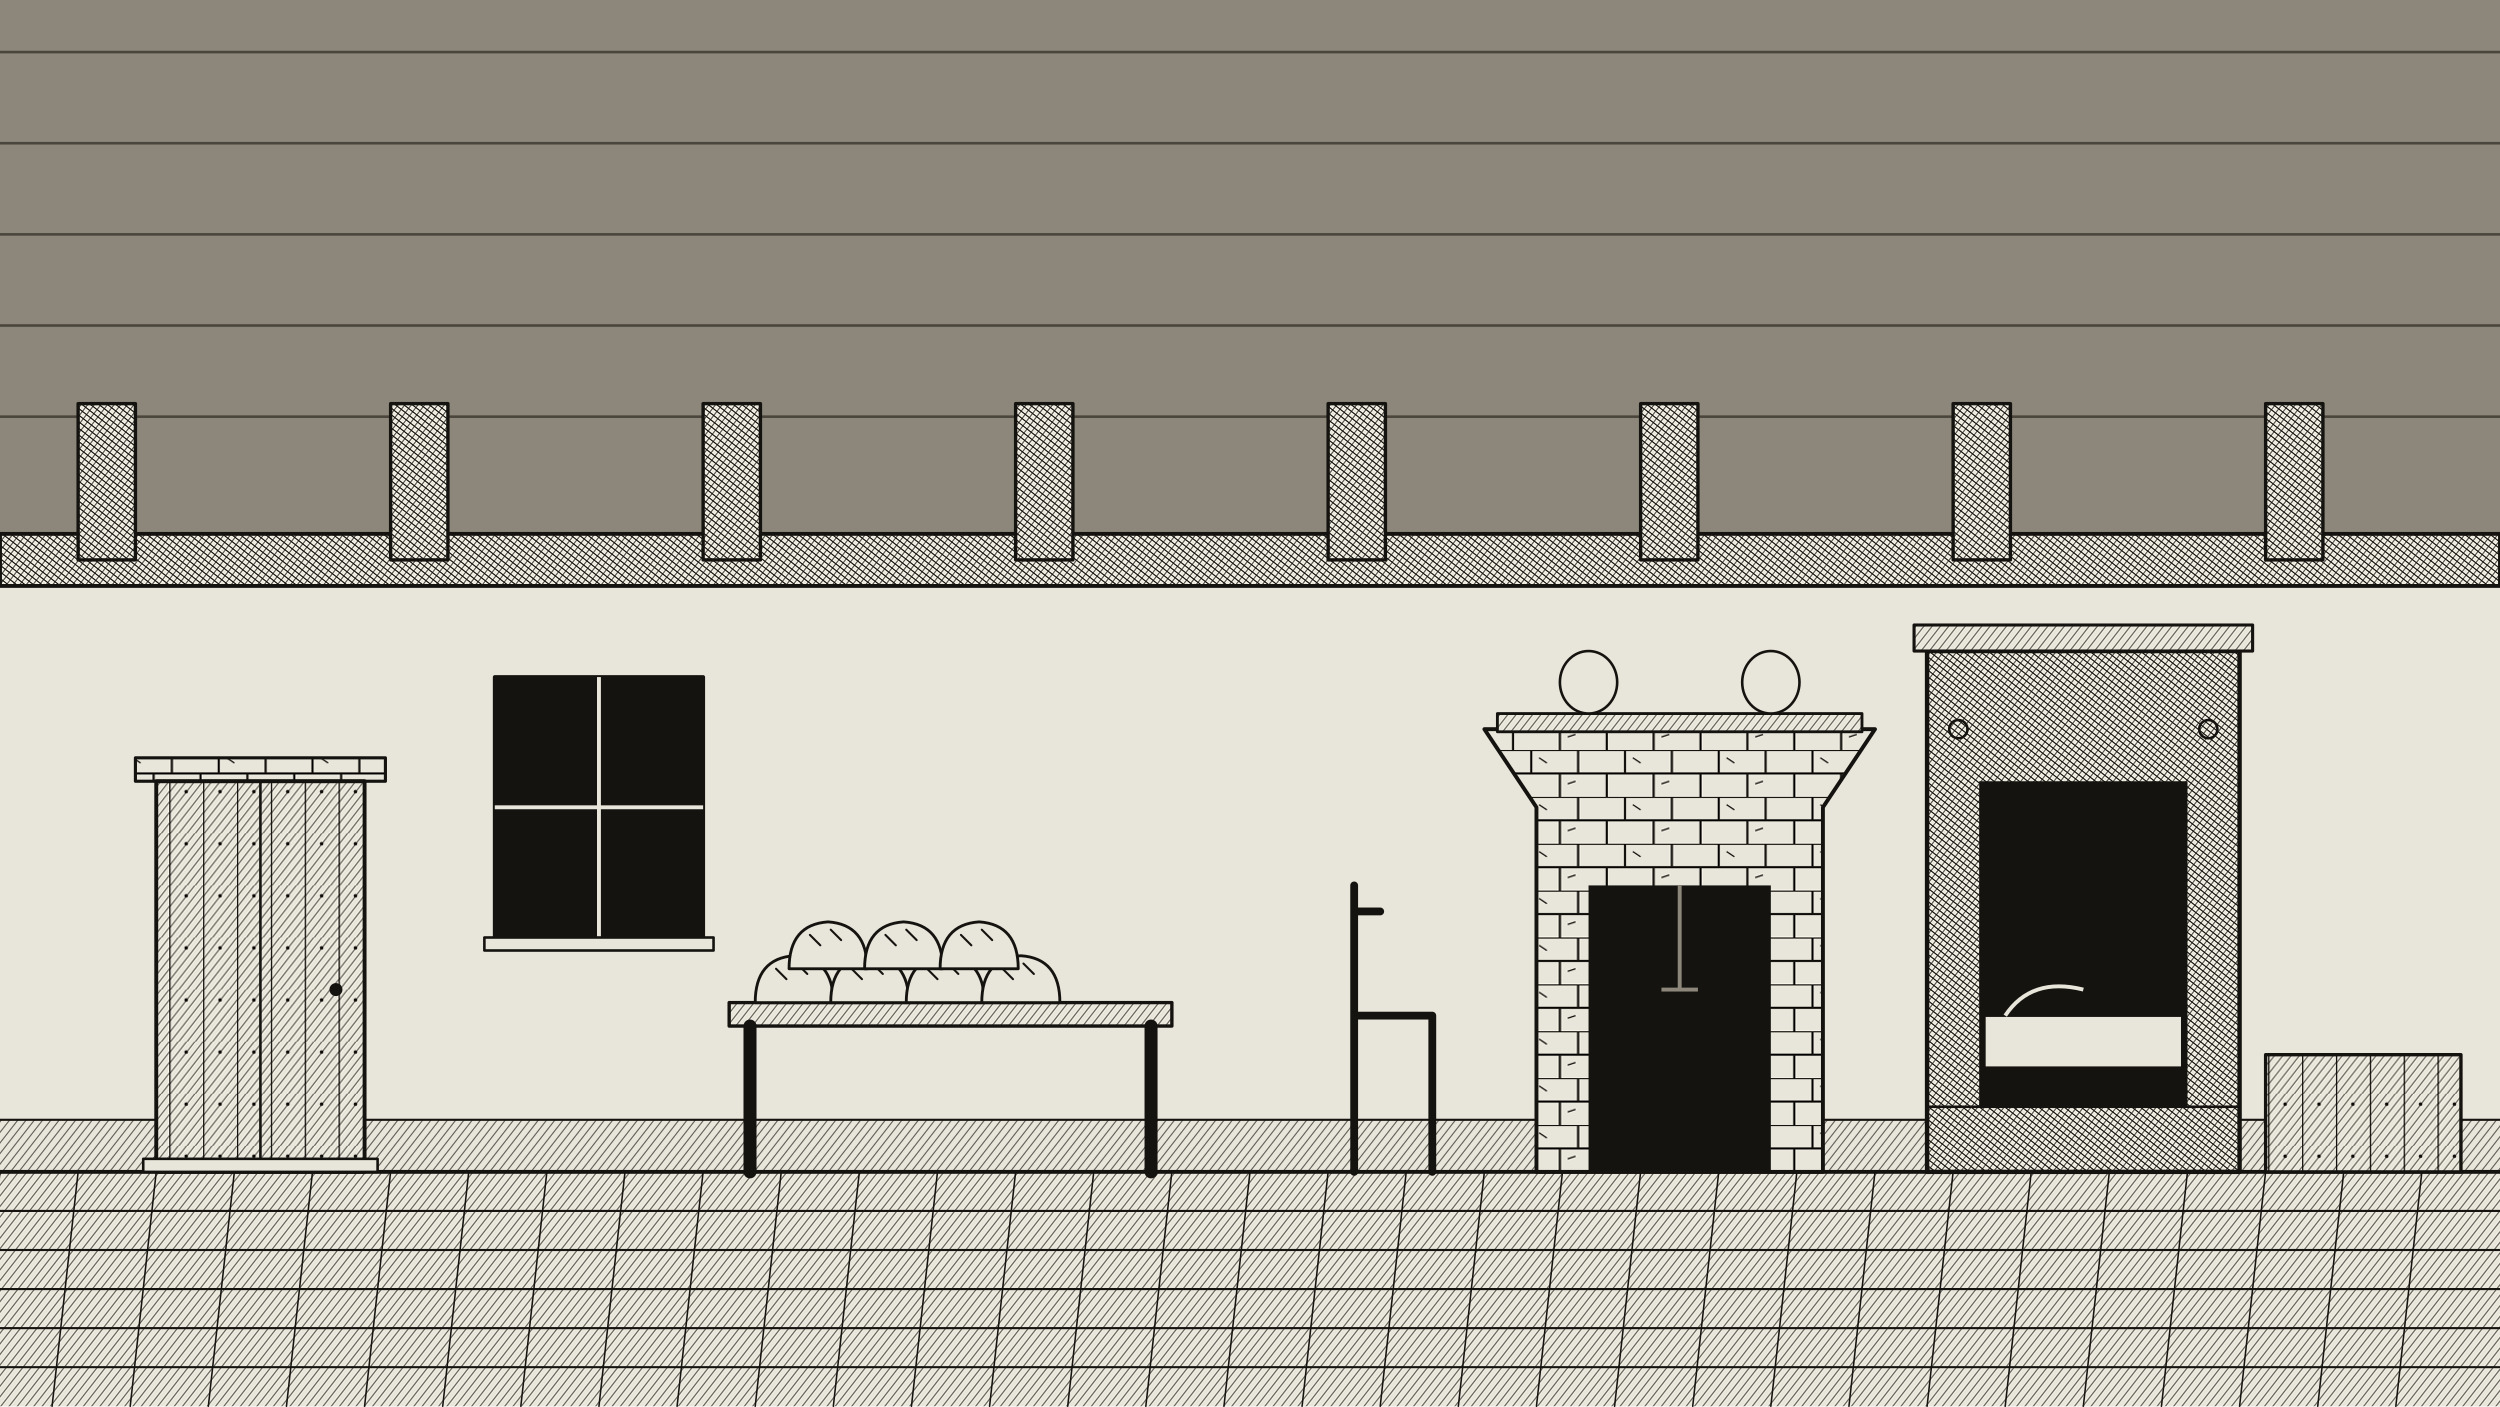
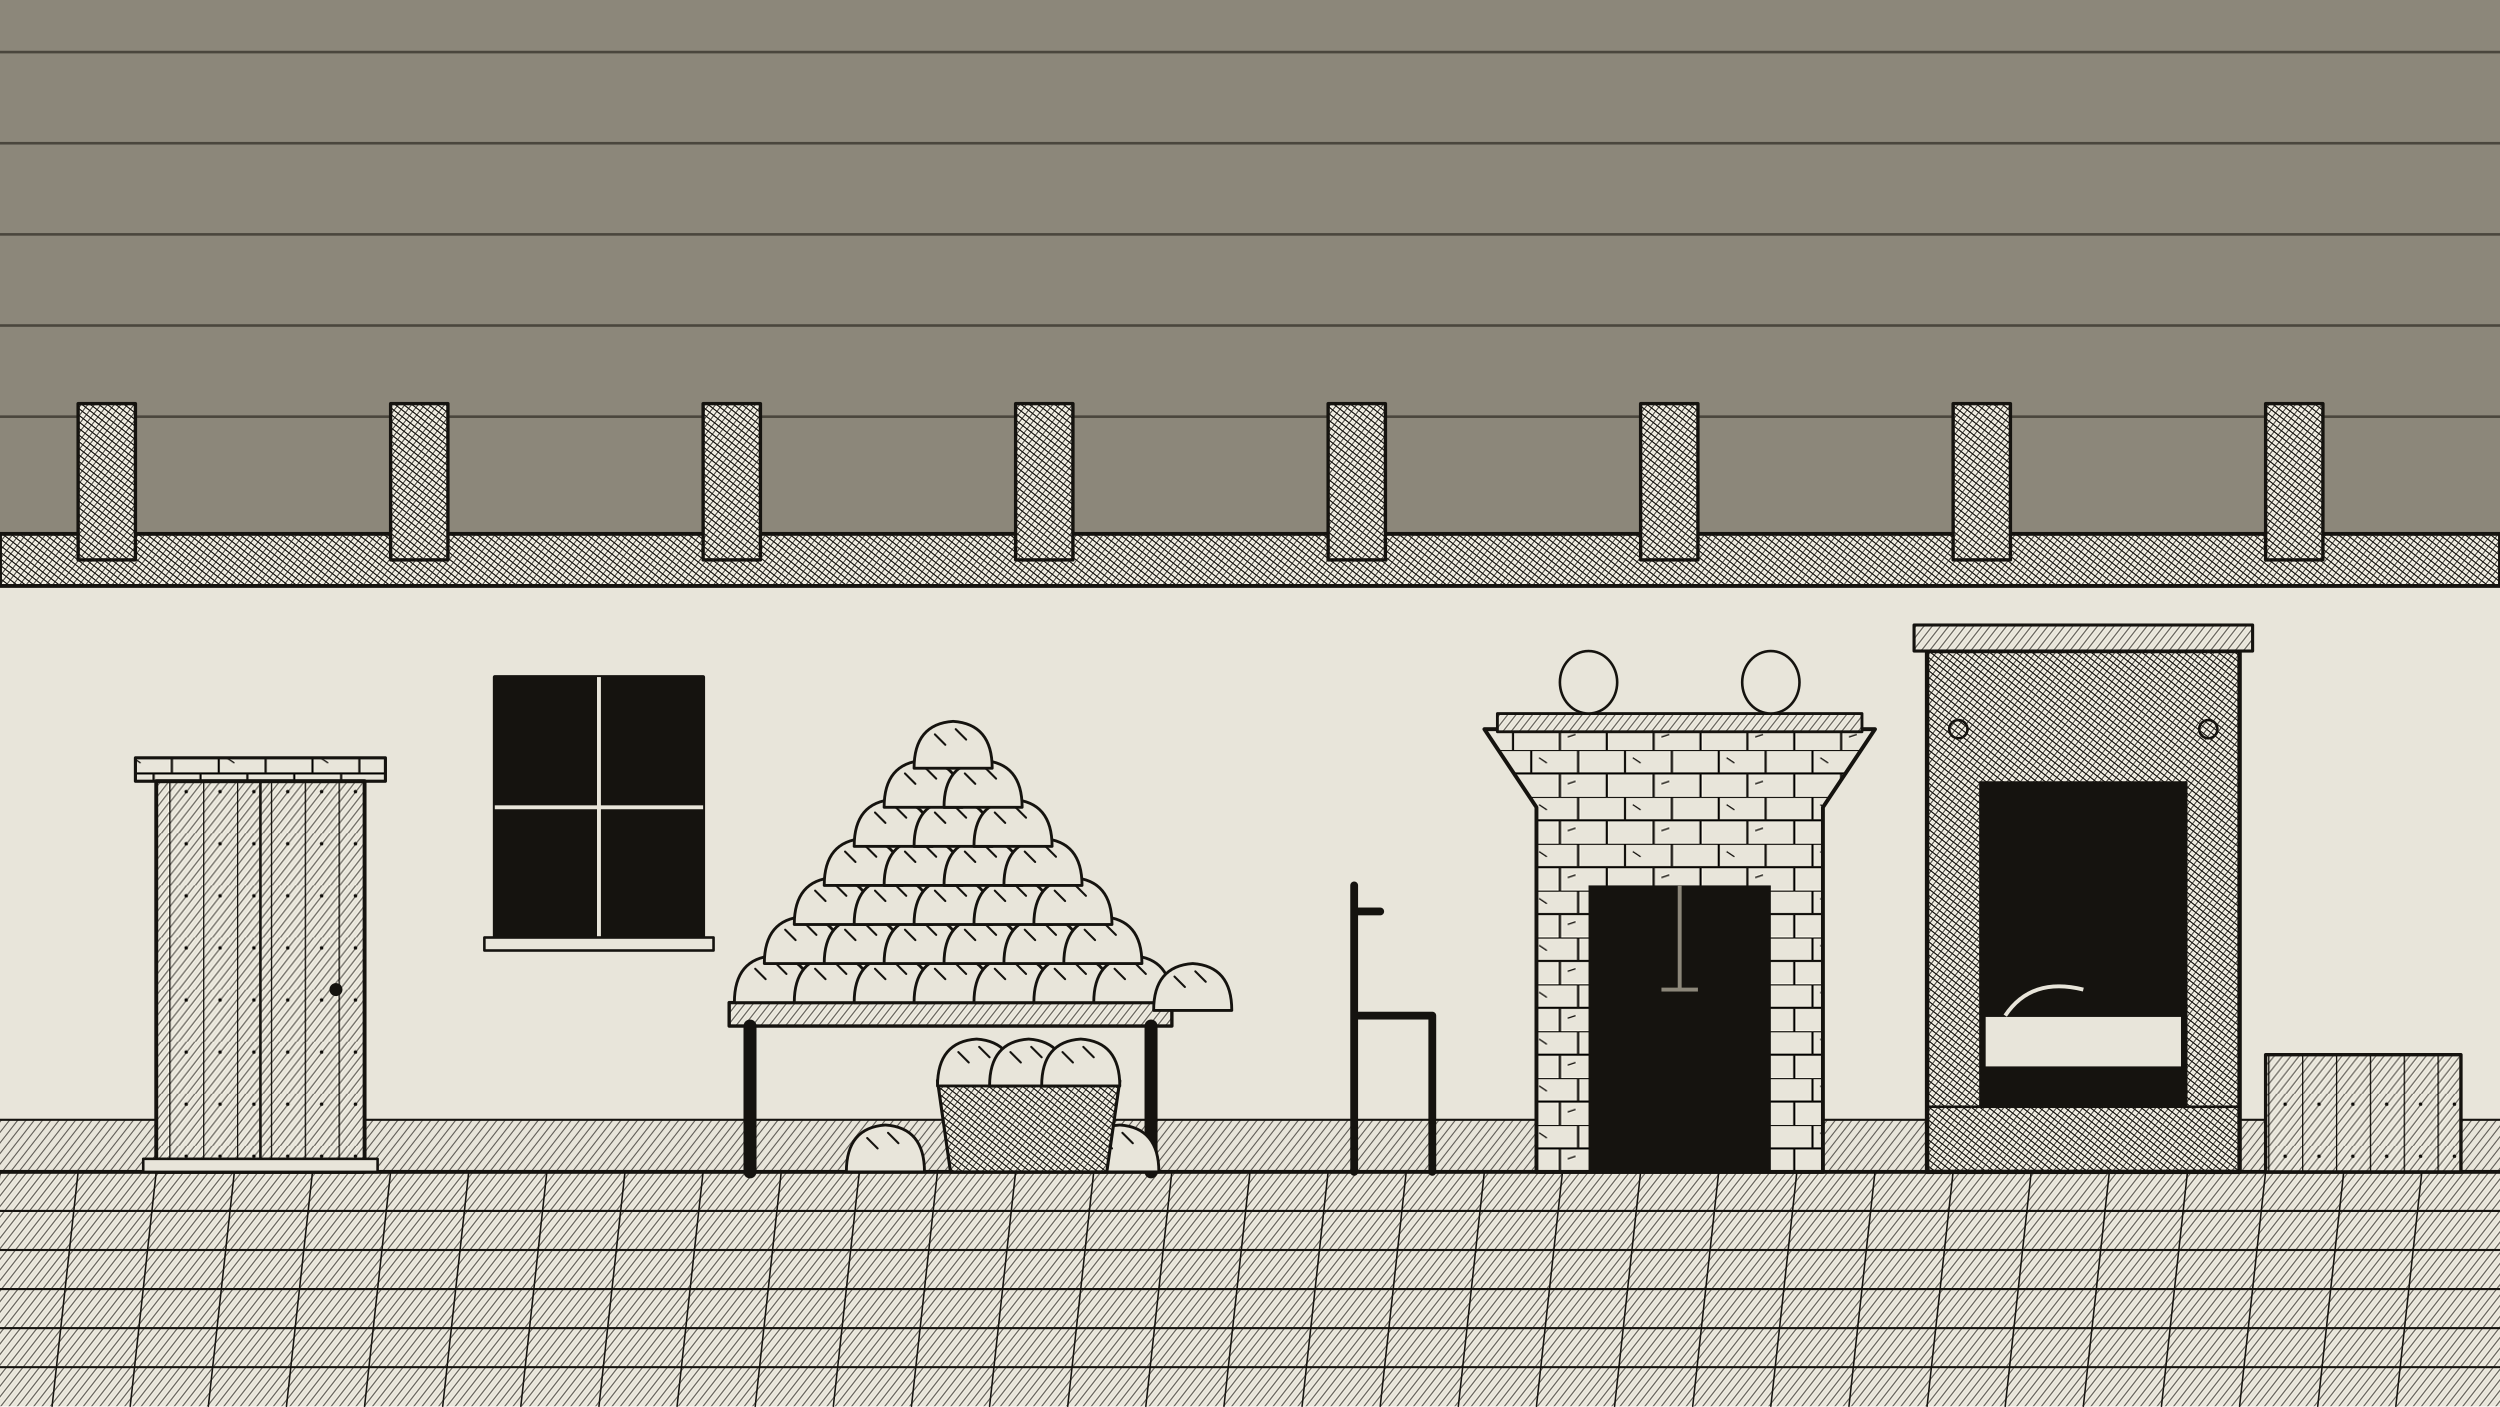
<svg xmlns="http://www.w3.org/2000/svg" width="1920" height="1080" viewBox="0 0 1920 1080">
  <defs>
    <pattern id="h1" width="5" height="5" patternUnits="userSpaceOnUse" patternTransform="rotate(38)">
      <rect width="5" height="5" fill="#E8E5DA" />
      <line x1="0" y1="0" x2="0" y2="5" stroke="#15130F" stroke-width="1" />
    </pattern>
    <pattern id="h2" width="4" height="4" patternUnits="userSpaceOnUse" patternTransform="rotate(38)">
      <rect width="4" height="4" fill="#E8E5DA" />
      <line x1="0" y1="0" x2="0" y2="4" stroke="#15130F" stroke-width="1.1" />
      <line x1="0" y1="2" x2="4" y2="2" stroke="#15130F" stroke-width=".8" />
    </pattern>
    <pattern id="v1" width="5" height="5" patternUnits="userSpaceOnUse" patternTransform="rotate(38)">
      <line x1="0" y1="0" x2="0" y2="5" stroke="#15130F" stroke-width="1" />
    </pattern>
    <pattern id="v1f" width="5" height="5" patternUnits="userSpaceOnUse" patternTransform="rotate(38)">
      <line x1="0" y1="0" x2="0" y2="5" stroke="#15130F" stroke-width="1.9" />
    </pattern>
    <pattern id="v2" width="4" height="4" patternUnits="userSpaceOnUse" patternTransform="rotate(38)">
      <line x1="0" y1="0" x2="0" y2="4" stroke="#15130F" stroke-width="1.1" />
      <line x1="0" y1="2" x2="4" y2="2" stroke="#15130F" stroke-width=".8" />
    </pattern>
    <pattern id="terre" width="7" height="7" patternUnits="userSpaceOnUse" patternTransform="rotate(38)">
      <rect width="7" height="7" fill="#E8E5DA" />
      <line x1="0" y1="0" x2="0" y2="7" stroke="#15130F" stroke-width="1.1" />
      <line x1="3.5" y1="0" x2="3.5" y2="7" stroke="#15130F" stroke-width=".5" />
    </pattern>
    <pattern id="sacs" width="68" height="32" patternUnits="userSpaceOnUse">
      <rect width="68" height="32" fill="#E8E5DA" />
      <path d="M2 30 Q2 4 34 4 Q66 4 66 30 Z" fill="url(#h1)" stroke="#15130F" stroke-width="2.2" />
      <path d="M-32 14 Q-32 -12 0 -12 Q32 -12 32 14 M36 14 Q36 -12 68 -12" fill="none" stroke="#15130F" stroke-width="1.5" />
      <path d="M24 16 L28 20 M40 12 L42 18" stroke="#15130F" stroke-width="1.2" />
    </pattern>
    <pattern id="planches" width="80" height="44" patternUnits="userSpaceOnUse">
      <rect width="80" height="44" fill="url(#h1)" />
      <path d="M0 0 H80 M0 22 H80 M28 0 V22 M60 22 V44" stroke="#15130F" stroke-width="2" />
      <circle cx="10" cy="10" r="1.6" fill="#15130F" />
      <circle cx="68" cy="32" r="1.6" fill="#15130F" />
    </pattern>
    <pattern id="caille" width="36" height="40" patternUnits="userSpaceOnUse">
      <rect width="36" height="40" fill="#E8E5DA" />
      <rect x="2" y="2" width="28" height="36" fill="url(#h1)" stroke="#15130F" stroke-width="2" />
    </pattern>
    <pattern id="paves" width="46" height="26" patternUnits="userSpaceOnUse">
      <rect width="46" height="26" fill="#E8E5DA" />
      <path d="M3 12 Q3 3 12 3 L34 3 Q43 3 43 12 Q43 22 34 22 L12 22 Q3 22 3 12 Z M-20 25 Q-20 16 -11 16 M26 25 Q26 16 35 16" fill="none" stroke="#15130F" stroke-width="1.6" />
    </pattern>
    <pattern id="tuiles" width="30" height="22" patternUnits="userSpaceOnUse">
      <rect width="30" height="22" fill="url(#h1)" />
      <path d="M0 0 Q7.5 14 15 0 Q22.5 14 30 0 M-15 11 Q-7.5 25 0 11 Q7.5 25 15 11 Q22.5 25 30 11 Q37.5 25 45 11" fill="none" stroke="#15130F" stroke-width="1.8" />
    </pattern>
    <pattern id="moellons" width="72" height="36" patternUnits="userSpaceOnUse">
      <rect width="72" height="36" fill="#E8E5DA" />
      <path d="M0 0 H72 M0 18 H72 M24 0 V18 M60 0 V18 M10 18 V36 M46 18 V36" stroke="#15130F" stroke-width="1.7" />
      <path d="M30 6 L36 10 M52 26 L58 24" stroke="#15130F" stroke-width="1" />
    </pattern>
    <pattern id="vantail" width="26" height="40" patternUnits="userSpaceOnUse">
      <rect width="26" height="40" fill="url(#h1)" />
      <path d="M0 0 V40" stroke="#15130F" stroke-width="2" />
      <circle cx="13" cy="8" r="1.4" fill="#15130F" />
    </pattern>
    <pattern id="herbe" width="24" height="16" patternUnits="userSpaceOnUse">
      <rect width="24" height="16" fill="#E8E5DA" />
      <path d="M3 16 L5 6 M8 16 L7 9 M15 16 L18 4 M20 16 L21 10" stroke="#15130F" stroke-width="1.2" />
    </pattern>
  </defs>
  <rect width="1920" height="1080" fill="#E8E5DA" />
  <rect width="1920" height="450" fill="#8C877A" />
  <rect y="410" width="1920" height="40" fill="url(#h2)" stroke="#15130F" stroke-linejoin="round" stroke-linecap="round" stroke-width="3" />
  <path d="M0 40 H1920" stroke="#4A463D" stroke-width="2" />
  <path d="M0 110 H1920" stroke="#4A463D" stroke-width="2" />
  <path d="M0 180 H1920" stroke="#4A463D" stroke-width="2" />
  <path d="M0 250 H1920" stroke="#4A463D" stroke-width="2" />
  <path d="M0 320 H1920" stroke="#4A463D" stroke-width="2" />
  <rect x="60" y="310" width="44" height="120" fill="url(#h2)" stroke="#15130F" stroke-linejoin="round" stroke-linecap="round" stroke-width="2.6" />
  <rect x="300" y="310" width="44" height="120" fill="url(#h2)" stroke="#15130F" stroke-linejoin="round" stroke-linecap="round" stroke-width="2.6" />
  <rect x="540" y="310" width="44" height="120" fill="url(#h2)" stroke="#15130F" stroke-linejoin="round" stroke-linecap="round" stroke-width="2.6" />
  <rect x="780" y="310" width="44" height="120" fill="url(#h2)" stroke="#15130F" stroke-linejoin="round" stroke-linecap="round" stroke-width="2.6" />
  <rect x="1020" y="310" width="44" height="120" fill="url(#h2)" stroke="#15130F" stroke-linejoin="round" stroke-linecap="round" stroke-width="2.6" />
  <rect x="1260" y="310" width="44" height="120" fill="url(#h2)" stroke="#15130F" stroke-linejoin="round" stroke-linecap="round" stroke-width="2.6" />
  <rect x="1500" y="310" width="44" height="120" fill="url(#h2)" stroke="#15130F" stroke-linejoin="round" stroke-linecap="round" stroke-width="2.6" />
  <rect x="1740" y="310" width="44" height="120" fill="url(#h2)" stroke="#15130F" stroke-linejoin="round" stroke-linecap="round" stroke-width="2.6" />
  <rect y="860" width="1920" height="40" fill="url(#v1)" />
  <path d="M0 860 H1920" stroke="#15130F" stroke-linejoin="round" stroke-linecap="round" stroke-width="1.6" />
  <rect y="900" width="1920" height="180" fill="url(#h1)" />
  <path d="M0 900 H1920" stroke="#15130F" stroke-linejoin="round" stroke-linecap="round" stroke-width="1.6" />
  <path d="M0 930 H1920" stroke="#15130F" stroke-linejoin="round" stroke-linecap="round" stroke-width="1.6" />
  <path d="M0 960 H1920" stroke="#15130F" stroke-linejoin="round" stroke-linecap="round" stroke-width="1.6" />
  <path d="M0 990 H1920" stroke="#15130F" stroke-linejoin="round" stroke-linecap="round" stroke-width="1.6" />
  <path d="M0 1020 H1920" stroke="#15130F" stroke-linejoin="round" stroke-linecap="round" stroke-width="1.6" />
  <path d="M0 1050 H1920" stroke="#15130F" stroke-linejoin="round" stroke-linecap="round" stroke-width="1.6" />
  <path d="M0 900 L-20 1080" stroke="#15130F" stroke-linejoin="round" stroke-linecap="round" stroke-width="1.2" />
  <path d="M60 900 L40 1080" stroke="#15130F" stroke-linejoin="round" stroke-linecap="round" stroke-width="1.2" />
  <path d="M120 900 L100 1080" stroke="#15130F" stroke-linejoin="round" stroke-linecap="round" stroke-width="1.2" />
  <path d="M180 900 L160 1080" stroke="#15130F" stroke-linejoin="round" stroke-linecap="round" stroke-width="1.2" />
  <path d="M240 900 L220 1080" stroke="#15130F" stroke-linejoin="round" stroke-linecap="round" stroke-width="1.2" />
  <path d="M300 900 L280 1080" stroke="#15130F" stroke-linejoin="round" stroke-linecap="round" stroke-width="1.2" />
  <path d="M360 900 L340 1080" stroke="#15130F" stroke-linejoin="round" stroke-linecap="round" stroke-width="1.2" />
  <path d="M420 900 L400 1080" stroke="#15130F" stroke-linejoin="round" stroke-linecap="round" stroke-width="1.2" />
  <path d="M480 900 L460 1080" stroke="#15130F" stroke-linejoin="round" stroke-linecap="round" stroke-width="1.2" />
  <path d="M540 900 L520 1080" stroke="#15130F" stroke-linejoin="round" stroke-linecap="round" stroke-width="1.2" />
  <path d="M600 900 L580 1080" stroke="#15130F" stroke-linejoin="round" stroke-linecap="round" stroke-width="1.2" />
  <path d="M660 900 L640 1080" stroke="#15130F" stroke-linejoin="round" stroke-linecap="round" stroke-width="1.2" />
  <path d="M720 900 L700 1080" stroke="#15130F" stroke-linejoin="round" stroke-linecap="round" stroke-width="1.2" />
  <path d="M780 900 L760 1080" stroke="#15130F" stroke-linejoin="round" stroke-linecap="round" stroke-width="1.2" />
  <path d="M840 900 L820 1080" stroke="#15130F" stroke-linejoin="round" stroke-linecap="round" stroke-width="1.2" />
  <path d="M900 900 L880 1080" stroke="#15130F" stroke-linejoin="round" stroke-linecap="round" stroke-width="1.2" />
  <path d="M960 900 L940 1080" stroke="#15130F" stroke-linejoin="round" stroke-linecap="round" stroke-width="1.2" />
  <path d="M1020 900 L1000 1080" stroke="#15130F" stroke-linejoin="round" stroke-linecap="round" stroke-width="1.2" />
  <path d="M1080 900 L1060 1080" stroke="#15130F" stroke-linejoin="round" stroke-linecap="round" stroke-width="1.2" />
  <path d="M1140 900 L1120 1080" stroke="#15130F" stroke-linejoin="round" stroke-linecap="round" stroke-width="1.2" />
  <path d="M1200 900 L1180 1080" stroke="#15130F" stroke-linejoin="round" stroke-linecap="round" stroke-width="1.2" />
  <path d="M1260 900 L1240 1080" stroke="#15130F" stroke-linejoin="round" stroke-linecap="round" stroke-width="1.2" />
  <path d="M1320 900 L1300 1080" stroke="#15130F" stroke-linejoin="round" stroke-linecap="round" stroke-width="1.2" />
  <path d="M1380 900 L1360 1080" stroke="#15130F" stroke-linejoin="round" stroke-linecap="round" stroke-width="1.2" />
  <path d="M1440 900 L1420 1080" stroke="#15130F" stroke-linejoin="round" stroke-linecap="round" stroke-width="1.2" />
  <path d="M1500 900 L1480 1080" stroke="#15130F" stroke-linejoin="round" stroke-linecap="round" stroke-width="1.2" />
  <path d="M1560 900 L1540 1080" stroke="#15130F" stroke-linejoin="round" stroke-linecap="round" stroke-width="1.2" />
  <path d="M1620 900 L1600 1080" stroke="#15130F" stroke-linejoin="round" stroke-linecap="round" stroke-width="1.2" />
  <path d="M1680 900 L1660 1080" stroke="#15130F" stroke-linejoin="round" stroke-linecap="round" stroke-width="1.2" />
  <path d="M1740 900 L1720 1080" stroke="#15130F" stroke-linejoin="round" stroke-linecap="round" stroke-width="1.2" />
  <path d="M1800 900 L1780 1080" stroke="#15130F" stroke-linejoin="round" stroke-linecap="round" stroke-width="1.2" />
  <path d="M1860 900 L1840 1080" stroke="#15130F" stroke-linejoin="round" stroke-linecap="round" stroke-width="1.2" />
  <path d="M0 900 H1920" stroke="#15130F" stroke-linejoin="round" stroke-linecap="round" stroke-width="3" />
  <path d="M104 582 H296 V600 H104 Z" fill="url(#moellons)" stroke="#15130F" stroke-linejoin="round" stroke-linecap="round" stroke-width="2.4" />
  <rect x="120" y="600" width="160" height="300" fill="url(#vantail)" stroke="#15130F" stroke-linejoin="round" stroke-linecap="round" stroke-width="3" />
  <path d="M200 600 V900" stroke="#15130F" stroke-linejoin="round" stroke-linecap="round" stroke-width="2" />
  <circle cx="258" cy="760" r="5" fill="#15130F" />
  <path d="M110 900 H290 V890 H110 Z" fill="#E8E5DA" stroke="#15130F" stroke-linejoin="round" stroke-linecap="round" stroke-width="2" />
  <rect x="380" y="520" width="160" height="200" fill="#15130F" stroke="#15130F" stroke-linejoin="round" stroke-linecap="round" stroke-width="3" />
  <path d="M460 520 V720 M380 620 H540" stroke="#E8E5DA" stroke-width="3" />
  <rect x="372" y="720" width="176" height="10" fill="#E8E5DA" stroke="#15130F" stroke-linejoin="round" stroke-linecap="round" stroke-width="2" />
  <rect x="560" y="770" width="340" height="18" fill="url(#h1)" stroke="#15130F" stroke-linejoin="round" stroke-linecap="round" stroke-width="2.6" />
  <path d="M576 788 V900 M884 788 V900" stroke="#15130F" stroke-linejoin="round" stroke-linecap="round" stroke-width="10" />
-   <path d="M580 770 Q580 736 610 734 Q640 736 640 770 Z" fill="#E8E5DA" stroke="#15130F" stroke-linejoin="round" stroke-linecap="round" stroke-width="2.2" />
-   <path d="M596 744 L604 752 M612 740 L620 748" stroke="#15130F" stroke-linejoin="round" stroke-linecap="round" stroke-width="1.6" />
-   <path d="M638 770 Q638 736 668 734 Q698 736 698 770 Z" fill="#E8E5DA" stroke="#15130F" stroke-linejoin="round" stroke-linecap="round" stroke-width="2.2" />
-   <path d="M654 744 L662 752 M670 740 L678 748" stroke="#15130F" stroke-linejoin="round" stroke-linecap="round" stroke-width="1.6" />
-   <path d="M696 770 Q696 736 726 734 Q756 736 756 770 Z" fill="#E8E5DA" stroke="#15130F" stroke-linejoin="round" stroke-linecap="round" stroke-width="2.2" />
-   <path d="M712 744 L720 752 M728 740 L736 748" stroke="#15130F" stroke-linejoin="round" stroke-linecap="round" stroke-width="1.6" />
-   <path d="M754 770 Q754 736 784 734 Q814 736 814 770 Z" fill="#E8E5DA" stroke="#15130F" stroke-linejoin="round" stroke-linecap="round" stroke-width="2.2" />
-   <path d="M770 744 L778 752 M786 740 L794 748" stroke="#15130F" stroke-linejoin="round" stroke-linecap="round" stroke-width="1.6" />
-   <path d="M606 744 Q606 710 636 708 Q666 710 666 744 Z" fill="#E8E5DA" stroke="#15130F" stroke-linejoin="round" stroke-linecap="round" stroke-width="2.2" />
-   <path d="M622 718 L630 726 M638 714 L646 722" stroke="#15130F" stroke-linejoin="round" stroke-linecap="round" stroke-width="1.6" />
-   <path d="M664 744 Q664 710 694 708 Q724 710 724 744 Z" fill="#E8E5DA" stroke="#15130F" stroke-linejoin="round" stroke-linecap="round" stroke-width="2.2" />
-   <path d="M680 718 L688 726 M696 714 L704 722" stroke="#15130F" stroke-linejoin="round" stroke-linecap="round" stroke-width="1.6" />
-   <path d="M722 744 Q722 710 752 708 Q782 710 782 744 Z" fill="#E8E5DA" stroke="#15130F" stroke-linejoin="round" stroke-linecap="round" stroke-width="2.2" />
-   <path d="M738 718 L746 726 M754 714 L762 722" stroke="#15130F" stroke-linejoin="round" stroke-linecap="round" stroke-width="1.6" />
+   <path d="M564 770 Q564 736 594 734 Q624 736 624 770 Z" fill="#E8E5DA" stroke="#15130F" stroke-linejoin="round" stroke-linecap="round" stroke-width="2.2" />
+   <path d="M580 744 L588 752 M596 740 L604 748" stroke="#15130F" stroke-linejoin="round" stroke-linecap="round" stroke-width="1.6" />
+   <path d="M610 770 Q610 736 640 734 Q670 736 670 770 Z" fill="#E8E5DA" stroke="#15130F" stroke-linejoin="round" stroke-linecap="round" stroke-width="2.2" />
+   <path d="M626 744 L634 752 M642 740 L650 748" stroke="#15130F" stroke-linejoin="round" stroke-linecap="round" stroke-width="1.6" />
+   <path d="M656 770 Q656 736 686 734 Q716 736 716 770 Z" fill="#E8E5DA" stroke="#15130F" stroke-linejoin="round" stroke-linecap="round" stroke-width="2.2" />
+   <path d="M672 744 L680 752 M688 740 L696 748" stroke="#15130F" stroke-linejoin="round" stroke-linecap="round" stroke-width="1.6" />
+   <path d="M702 770 Q702 736 732 734 Q762 736 762 770 Z" fill="#E8E5DA" stroke="#15130F" stroke-linejoin="round" stroke-linecap="round" stroke-width="2.2" />
+   <path d="M718 744 L726 752 M734 740 L742 748" stroke="#15130F" stroke-linejoin="round" stroke-linecap="round" stroke-width="1.6" />
+   <path d="M748 770 Q748 736 778 734 Q808 736 808 770 Z" fill="#E8E5DA" stroke="#15130F" stroke-linejoin="round" stroke-linecap="round" stroke-width="2.2" />
+   <path d="M764 744 L772 752 M780 740 L788 748" stroke="#15130F" stroke-linejoin="round" stroke-linecap="round" stroke-width="1.6" />
+   <path d="M794 770 Q794 736 824 734 Q854 736 854 770 Z" fill="#E8E5DA" stroke="#15130F" stroke-linejoin="round" stroke-linecap="round" stroke-width="2.2" />
+   <path d="M810 744 L818 752 M826 740 L834 748" stroke="#15130F" stroke-linejoin="round" stroke-linecap="round" stroke-width="1.6" />
+   <path d="M840 770 Q840 736 870 734 Q900 736 900 770 Z" fill="#E8E5DA" stroke="#15130F" stroke-linejoin="round" stroke-linecap="round" stroke-width="2.2" />
+   <path d="M856 744 L864 752 M872 740 L880 748" stroke="#15130F" stroke-linejoin="round" stroke-linecap="round" stroke-width="1.6" />
+   <path d="M587 740 Q587 706 617 704 Q647 706 647 740 Z" fill="#E8E5DA" stroke="#15130F" stroke-linejoin="round" stroke-linecap="round" stroke-width="2.2" />
+   <path d="M603 714 L611 722 M619 710 L627 718" stroke="#15130F" stroke-linejoin="round" stroke-linecap="round" stroke-width="1.6" />
+   <path d="M633 740 Q633 706 663 704 Q693 706 693 740 Z" fill="#E8E5DA" stroke="#15130F" stroke-linejoin="round" stroke-linecap="round" stroke-width="2.2" />
+   <path d="M649 714 L657 722 M665 710 L673 718" stroke="#15130F" stroke-linejoin="round" stroke-linecap="round" stroke-width="1.6" />
+   <path d="M679 740 Q679 706 709 704 Q739 706 739 740 Z" fill="#E8E5DA" stroke="#15130F" stroke-linejoin="round" stroke-linecap="round" stroke-width="2.2" />
+   <path d="M695 714 L703 722 M711 710 L719 718" stroke="#15130F" stroke-linejoin="round" stroke-linecap="round" stroke-width="1.6" />
+   <path d="M725 740 Q725 706 755 704 Q785 706 785 740 Z" fill="#E8E5DA" stroke="#15130F" stroke-linejoin="round" stroke-linecap="round" stroke-width="2.2" />
+   <path d="M741 714 L749 722 M757 710 L765 718" stroke="#15130F" stroke-linejoin="round" stroke-linecap="round" stroke-width="1.6" />
+   <path d="M771 740 Q771 706 801 704 Q831 706 831 740 Z" fill="#E8E5DA" stroke="#15130F" stroke-linejoin="round" stroke-linecap="round" stroke-width="2.2" />
+   <path d="M787 714 L795 722 M803 710 L811 718" stroke="#15130F" stroke-linejoin="round" stroke-linecap="round" stroke-width="1.6" />
+   <path d="M817 740 Q817 706 847 704 Q877 706 877 740 Z" fill="#E8E5DA" stroke="#15130F" stroke-linejoin="round" stroke-linecap="round" stroke-width="2.2" />
+   <path d="M833 714 L841 722 M849 710 L857 718" stroke="#15130F" stroke-linejoin="round" stroke-linecap="round" stroke-width="1.6" />
+   <path d="M610 710 Q610 676 640 674 Q670 676 670 710 Z" fill="#E8E5DA" stroke="#15130F" stroke-linejoin="round" stroke-linecap="round" stroke-width="2.2" />
+   <path d="M626 684 L634 692 M642 680 L650 688" stroke="#15130F" stroke-linejoin="round" stroke-linecap="round" stroke-width="1.6" />
+   <path d="M656 710 Q656 676 686 674 Q716 676 716 710 Z" fill="#E8E5DA" stroke="#15130F" stroke-linejoin="round" stroke-linecap="round" stroke-width="2.2" />
+   <path d="M672 684 L680 692 M688 680 L696 688" stroke="#15130F" stroke-linejoin="round" stroke-linecap="round" stroke-width="1.6" />
+   <path d="M702 710 Q702 676 732 674 Q762 676 762 710 Z" fill="#E8E5DA" stroke="#15130F" stroke-linejoin="round" stroke-linecap="round" stroke-width="2.2" />
+   <path d="M718 684 L726 692 M734 680 L742 688" stroke="#15130F" stroke-linejoin="round" stroke-linecap="round" stroke-width="1.6" />
+   <path d="M748 710 Q748 676 778 674 Q808 676 808 710 Z" fill="#E8E5DA" stroke="#15130F" stroke-linejoin="round" stroke-linecap="round" stroke-width="2.2" />
+   <path d="M764 684 L772 692 M780 680 L788 688" stroke="#15130F" stroke-linejoin="round" stroke-linecap="round" stroke-width="1.6" />
+   <path d="M794 710 Q794 676 824 674 Q854 676 854 710 Z" fill="#E8E5DA" stroke="#15130F" stroke-linejoin="round" stroke-linecap="round" stroke-width="2.2" />
+   <path d="M810 684 L818 692 M826 680 L834 688" stroke="#15130F" stroke-linejoin="round" stroke-linecap="round" stroke-width="1.6" />
+   <path d="M633 680 Q633 646 663 644 Q693 646 693 680 Z" fill="#E8E5DA" stroke="#15130F" stroke-linejoin="round" stroke-linecap="round" stroke-width="2.2" />
+   <path d="M649 654 L657 662 M665 650 L673 658" stroke="#15130F" stroke-linejoin="round" stroke-linecap="round" stroke-width="1.6" />
+   <path d="M679 680 Q679 646 709 644 Q739 646 739 680 Z" fill="#E8E5DA" stroke="#15130F" stroke-linejoin="round" stroke-linecap="round" stroke-width="2.2" />
+   <path d="M695 654 L703 662 M711 650 L719 658" stroke="#15130F" stroke-linejoin="round" stroke-linecap="round" stroke-width="1.6" />
+   <path d="M725 680 Q725 646 755 644 Q785 646 785 680 Z" fill="#E8E5DA" stroke="#15130F" stroke-linejoin="round" stroke-linecap="round" stroke-width="2.2" />
+   <path d="M741 654 L749 662 M757 650 L765 658" stroke="#15130F" stroke-linejoin="round" stroke-linecap="round" stroke-width="1.6" />
+   <path d="M771 680 Q771 646 801 644 Q831 646 831 680 Z" fill="#E8E5DA" stroke="#15130F" stroke-linejoin="round" stroke-linecap="round" stroke-width="2.2" />
+   <path d="M787 654 L795 662 M803 650 L811 658" stroke="#15130F" stroke-linejoin="round" stroke-linecap="round" stroke-width="1.6" />
+   <path d="M656 650 Q656 616 686 614 Q716 616 716 650 Z" fill="#E8E5DA" stroke="#15130F" stroke-linejoin="round" stroke-linecap="round" stroke-width="2.2" />
+   <path d="M672 624 L680 632 M688 620 L696 628" stroke="#15130F" stroke-linejoin="round" stroke-linecap="round" stroke-width="1.6" />
+   <path d="M702 650 Q702 616 732 614 Q762 616 762 650 Z" fill="#E8E5DA" stroke="#15130F" stroke-linejoin="round" stroke-linecap="round" stroke-width="2.2" />
+   <path d="M718 624 L726 632 M734 620 L742 628" stroke="#15130F" stroke-linejoin="round" stroke-linecap="round" stroke-width="1.6" />
+   <path d="M748 650 Q748 616 778 614 Q808 616 808 650 Z" fill="#E8E5DA" stroke="#15130F" stroke-linejoin="round" stroke-linecap="round" stroke-width="2.2" />
+   <path d="M764 624 L772 632 M780 620 L788 628" stroke="#15130F" stroke-linejoin="round" stroke-linecap="round" stroke-width="1.6" />
+   <path d="M679 620 Q679 586 709 584 Q739 586 739 620 Z" fill="#E8E5DA" stroke="#15130F" stroke-linejoin="round" stroke-linecap="round" stroke-width="2.2" />
+   <path d="M695 594 L703 602 M711 590 L719 598" stroke="#15130F" stroke-linejoin="round" stroke-linecap="round" stroke-width="1.6" />
+   <path d="M725 620 Q725 586 755 584 Q785 586 785 620 Z" fill="#E8E5DA" stroke="#15130F" stroke-linejoin="round" stroke-linecap="round" stroke-width="2.2" />
+   <path d="M741 594 L749 602 M757 590 L765 598" stroke="#15130F" stroke-linejoin="round" stroke-linecap="round" stroke-width="1.6" />
+   <path d="M702 590 Q702 556 732 554 Q762 556 762 590 Z" fill="#E8E5DA" stroke="#15130F" stroke-linejoin="round" stroke-linecap="round" stroke-width="2.2" />
+   <path d="M718 564 L726 572 M734 560 L742 568" stroke="#15130F" stroke-linejoin="round" stroke-linecap="round" stroke-width="1.6" />
+   <path d="M886 776 Q886 742 916 740 Q946 742 946 776 Z" fill="#E8E5DA" stroke="#15130F" stroke-linejoin="round" stroke-linecap="round" stroke-width="2.2" />
+   <path d="M902 750 L910 758 M918 746 L926 754" stroke="#15130F" stroke-linejoin="round" stroke-linecap="round" stroke-width="1.6" />
+   <path d="M650 900 Q650 866 680 864 Q710 866 710 900 Z" fill="#E8E5DA" stroke="#15130F" stroke-linejoin="round" stroke-linecap="round" stroke-width="2.2" />
+   <path d="M666 874 L674 882 M682 870 L690 878" stroke="#15130F" stroke-linejoin="round" stroke-linecap="round" stroke-width="1.6" />
+   <path d="M830 900 Q830 866 860 864 Q890 866 890 900 Z" fill="#E8E5DA" stroke="#15130F" stroke-linejoin="round" stroke-linecap="round" stroke-width="2.2" />
+   <path d="M846 874 L854 882 M862 870 L870 878" stroke="#15130F" stroke-linejoin="round" stroke-linecap="round" stroke-width="1.6" />
+   <path d="M730 900 L720 830 H860 L850 900 Z" fill="url(#h2)" stroke="#15130F" stroke-linejoin="round" stroke-linecap="round" stroke-width="2.4" />
+   <path d="M720 834 Q720 800 750 798 Q780 800 780 834 Z" fill="#E8E5DA" stroke="#15130F" stroke-linejoin="round" stroke-linecap="round" stroke-width="2.2" />
+   <path d="M736 808 L744 816 M752 804 L760 812" stroke="#15130F" stroke-linejoin="round" stroke-linecap="round" stroke-width="1.6" />
+   <path d="M760 834 Q760 800 790 798 Q820 800 820 834 Z" fill="#E8E5DA" stroke="#15130F" stroke-linejoin="round" stroke-linecap="round" stroke-width="2.2" />
+   <path d="M776 808 L784 816 M792 804 L800 812" stroke="#15130F" stroke-linejoin="round" stroke-linecap="round" stroke-width="1.6" />
+   <path d="M800 834 Q800 800 830 798 Q860 800 860 834 Z" fill="#E8E5DA" stroke="#15130F" stroke-linejoin="round" stroke-linecap="round" stroke-width="2.2" />
+   <path d="M816 808 L824 816 M832 804 L840 812" stroke="#15130F" stroke-linejoin="round" stroke-linecap="round" stroke-width="1.6" />
  <path d="M1180 900 V620 L1140 560 H1440 L1400 620 V900 Z" fill="url(#moellons)" stroke="#15130F" stroke-linejoin="round" stroke-linecap="round" stroke-width="3" />
  <path d="M1220 900 V680 H1360 V900 Z" fill="#15130F" />
  <path d="M1290 680 V760 M1276 760 H1304" stroke="#8C877A" stroke-width="3" />
  <rect x="1150" y="548" width="280" height="14" fill="url(#h1)" stroke="#15130F" stroke-linejoin="round" stroke-linecap="round" stroke-width="2.2" />
  <ellipse cx="1220" cy="524" rx="22" ry="24" fill="#E8E5DA" stroke="#15130F" stroke-linejoin="round" stroke-linecap="round" stroke-width="2" />
  <ellipse cx="1360" cy="524" rx="22" ry="24" fill="#E8E5DA" stroke="#15130F" stroke-linejoin="round" stroke-linecap="round" stroke-width="2" />
  <path d="M1040 900 V780 H1100 V900 M1040 780 V680 M1040 700 H1060" fill="none" stroke="#15130F" stroke-linejoin="round" stroke-linecap="round" stroke-width="6" />
  <rect x="1480" y="500" width="240" height="400" fill="url(#h2)" stroke="#15130F" stroke-linejoin="round" stroke-linecap="round" stroke-width="3.4" />
  <path d="M1470 500 H1730 V480 H1470 Z" fill="url(#h1)" stroke="#15130F" stroke-linejoin="round" stroke-linecap="round" stroke-width="2.4" />
  <rect x="1520" y="600" width="160" height="250" fill="#15130F" />
  <path d="M1524 780 H1676 V820 H1524 Z" fill="#E8E5DA" stroke="#15130F" stroke-linejoin="round" stroke-linecap="round" stroke-width="2" />
  <path d="M1540 780 Q1560 750 1600 760" fill="none" stroke="#E8E5DA" stroke-width="3" />
  <circle cx="1504" cy="560" r="7" fill="none" stroke="#15130F" stroke-linejoin="round" stroke-linecap="round" stroke-width="2" />
  <circle cx="1696" cy="560" r="7" fill="none" stroke="#15130F" stroke-linejoin="round" stroke-linecap="round" stroke-width="2" />
  <path d="M1480 850 H1720" stroke="#15130F" stroke-linejoin="round" stroke-linecap="round" stroke-width="2" />
  <rect x="1740" y="810" width="150" height="90" fill="url(#vantail)" stroke="#15130F" stroke-linejoin="round" stroke-linecap="round" stroke-width="2.6" />
</svg>
